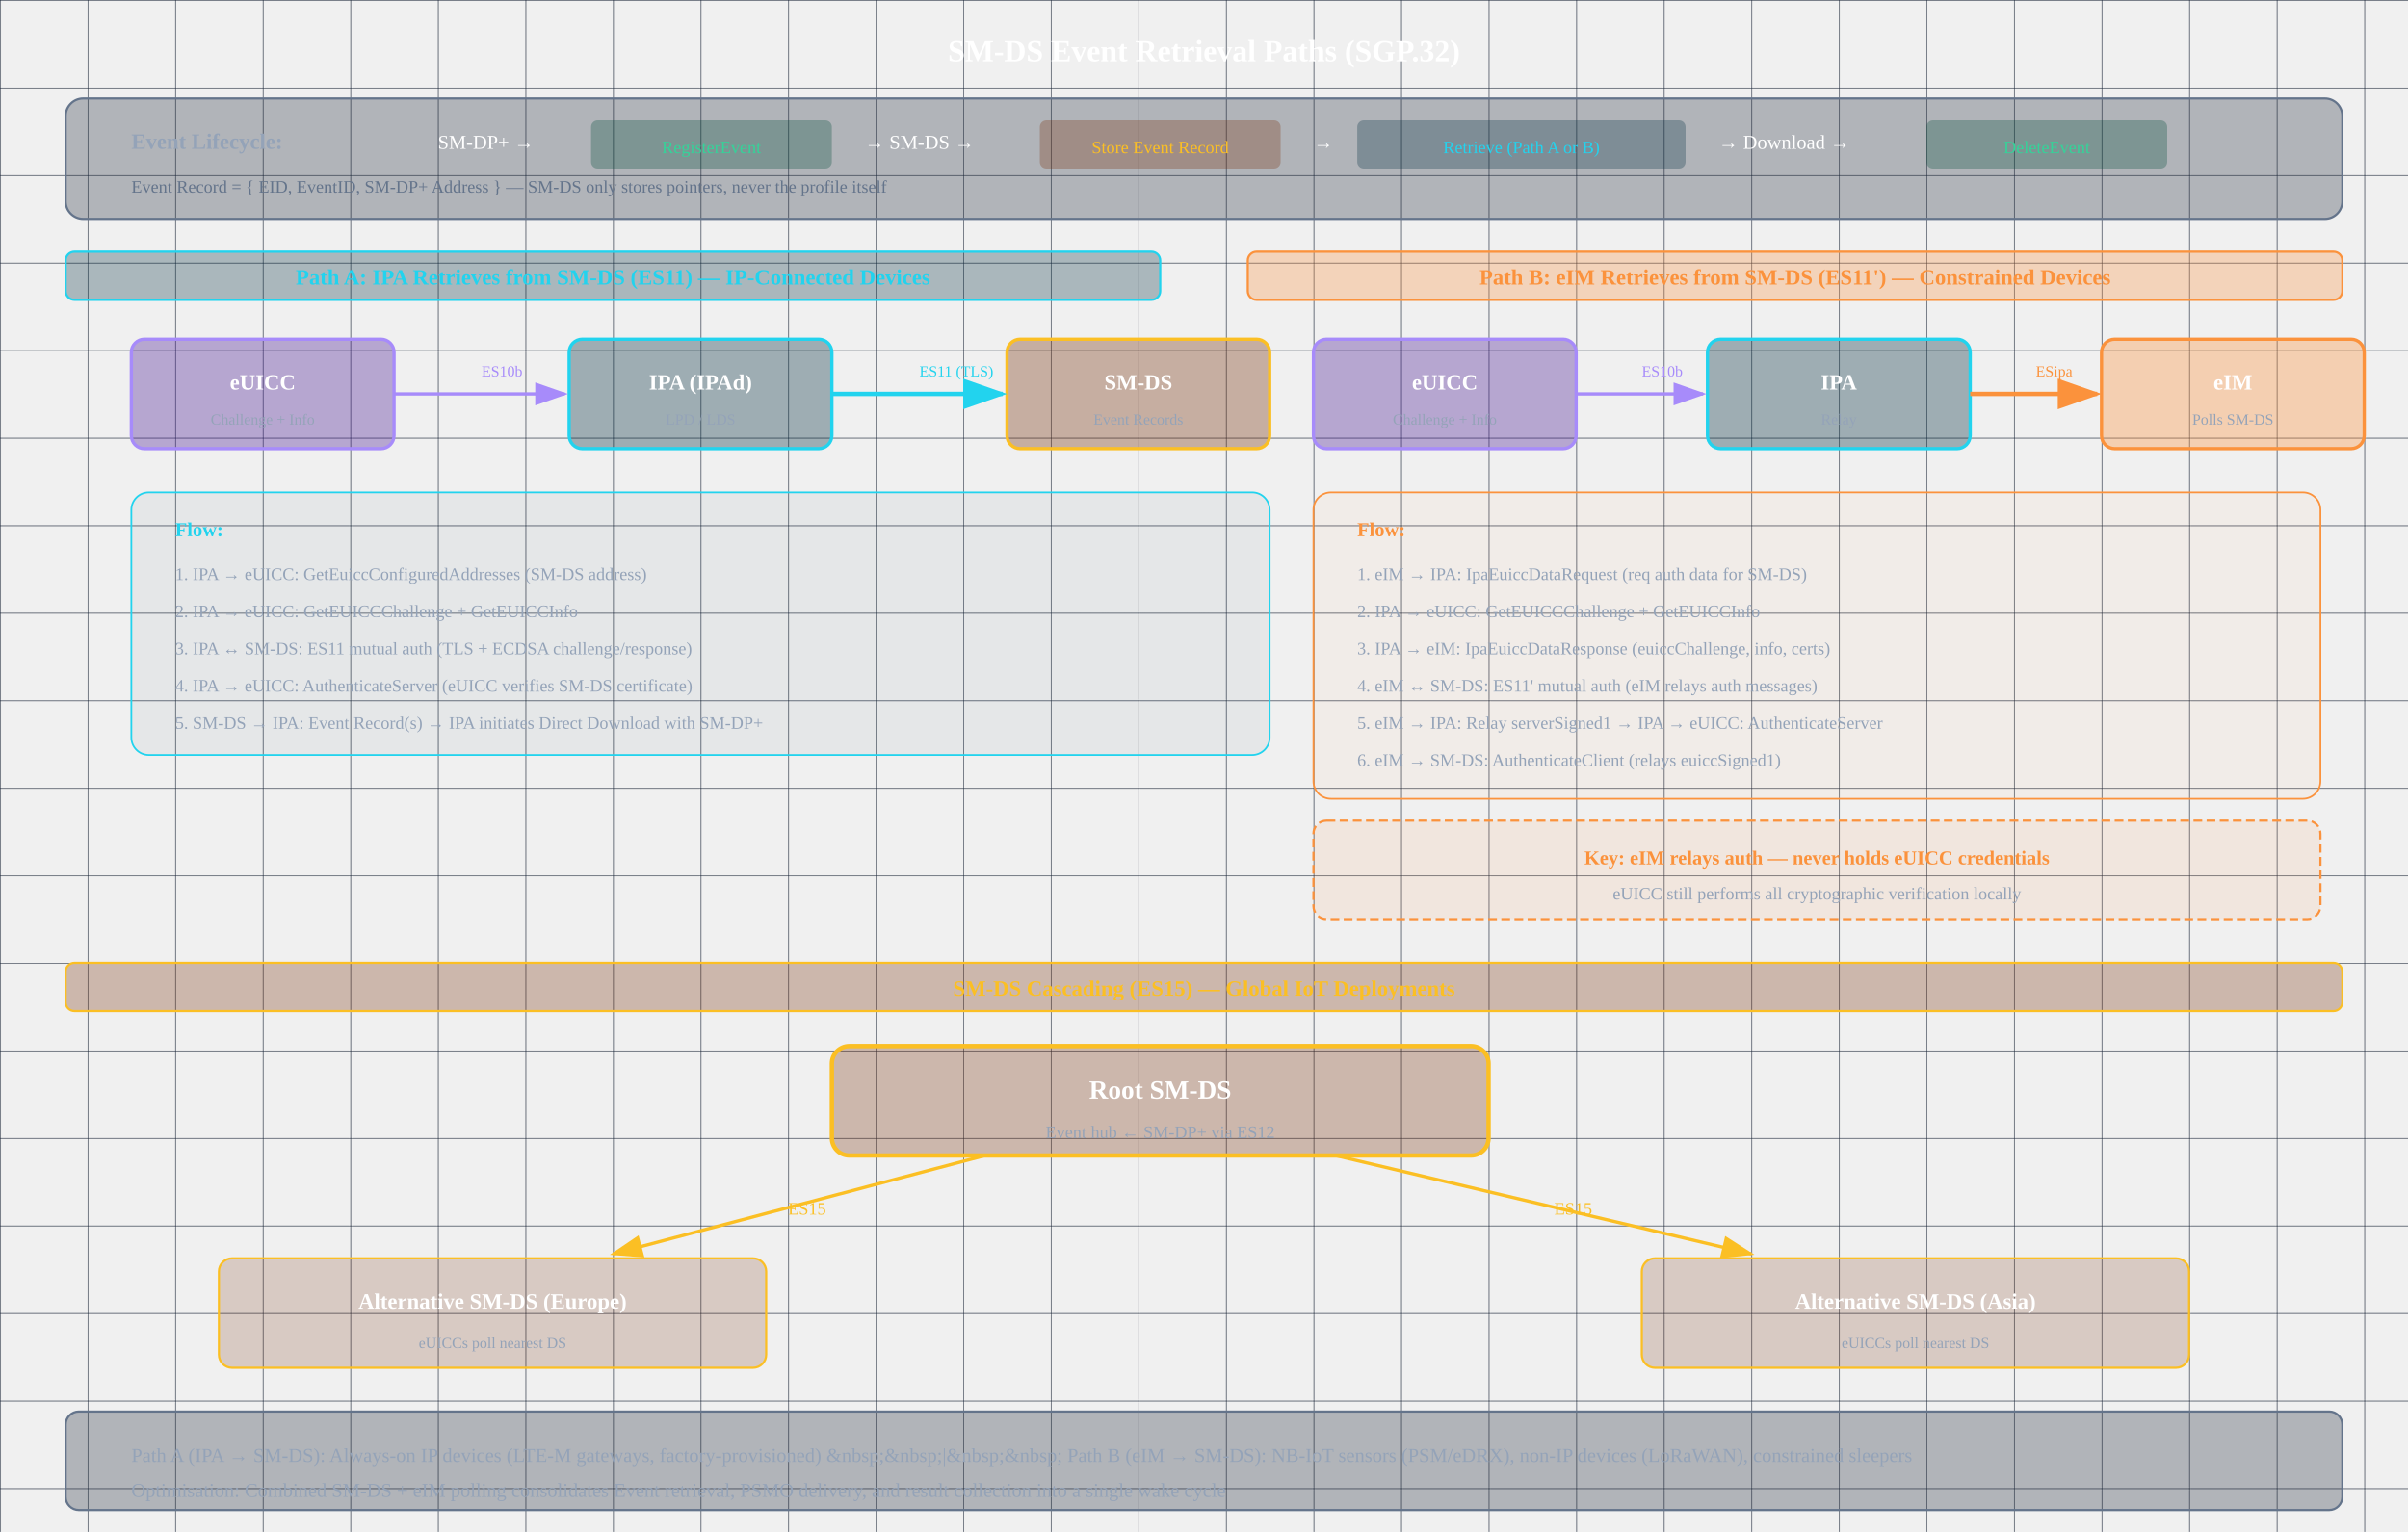
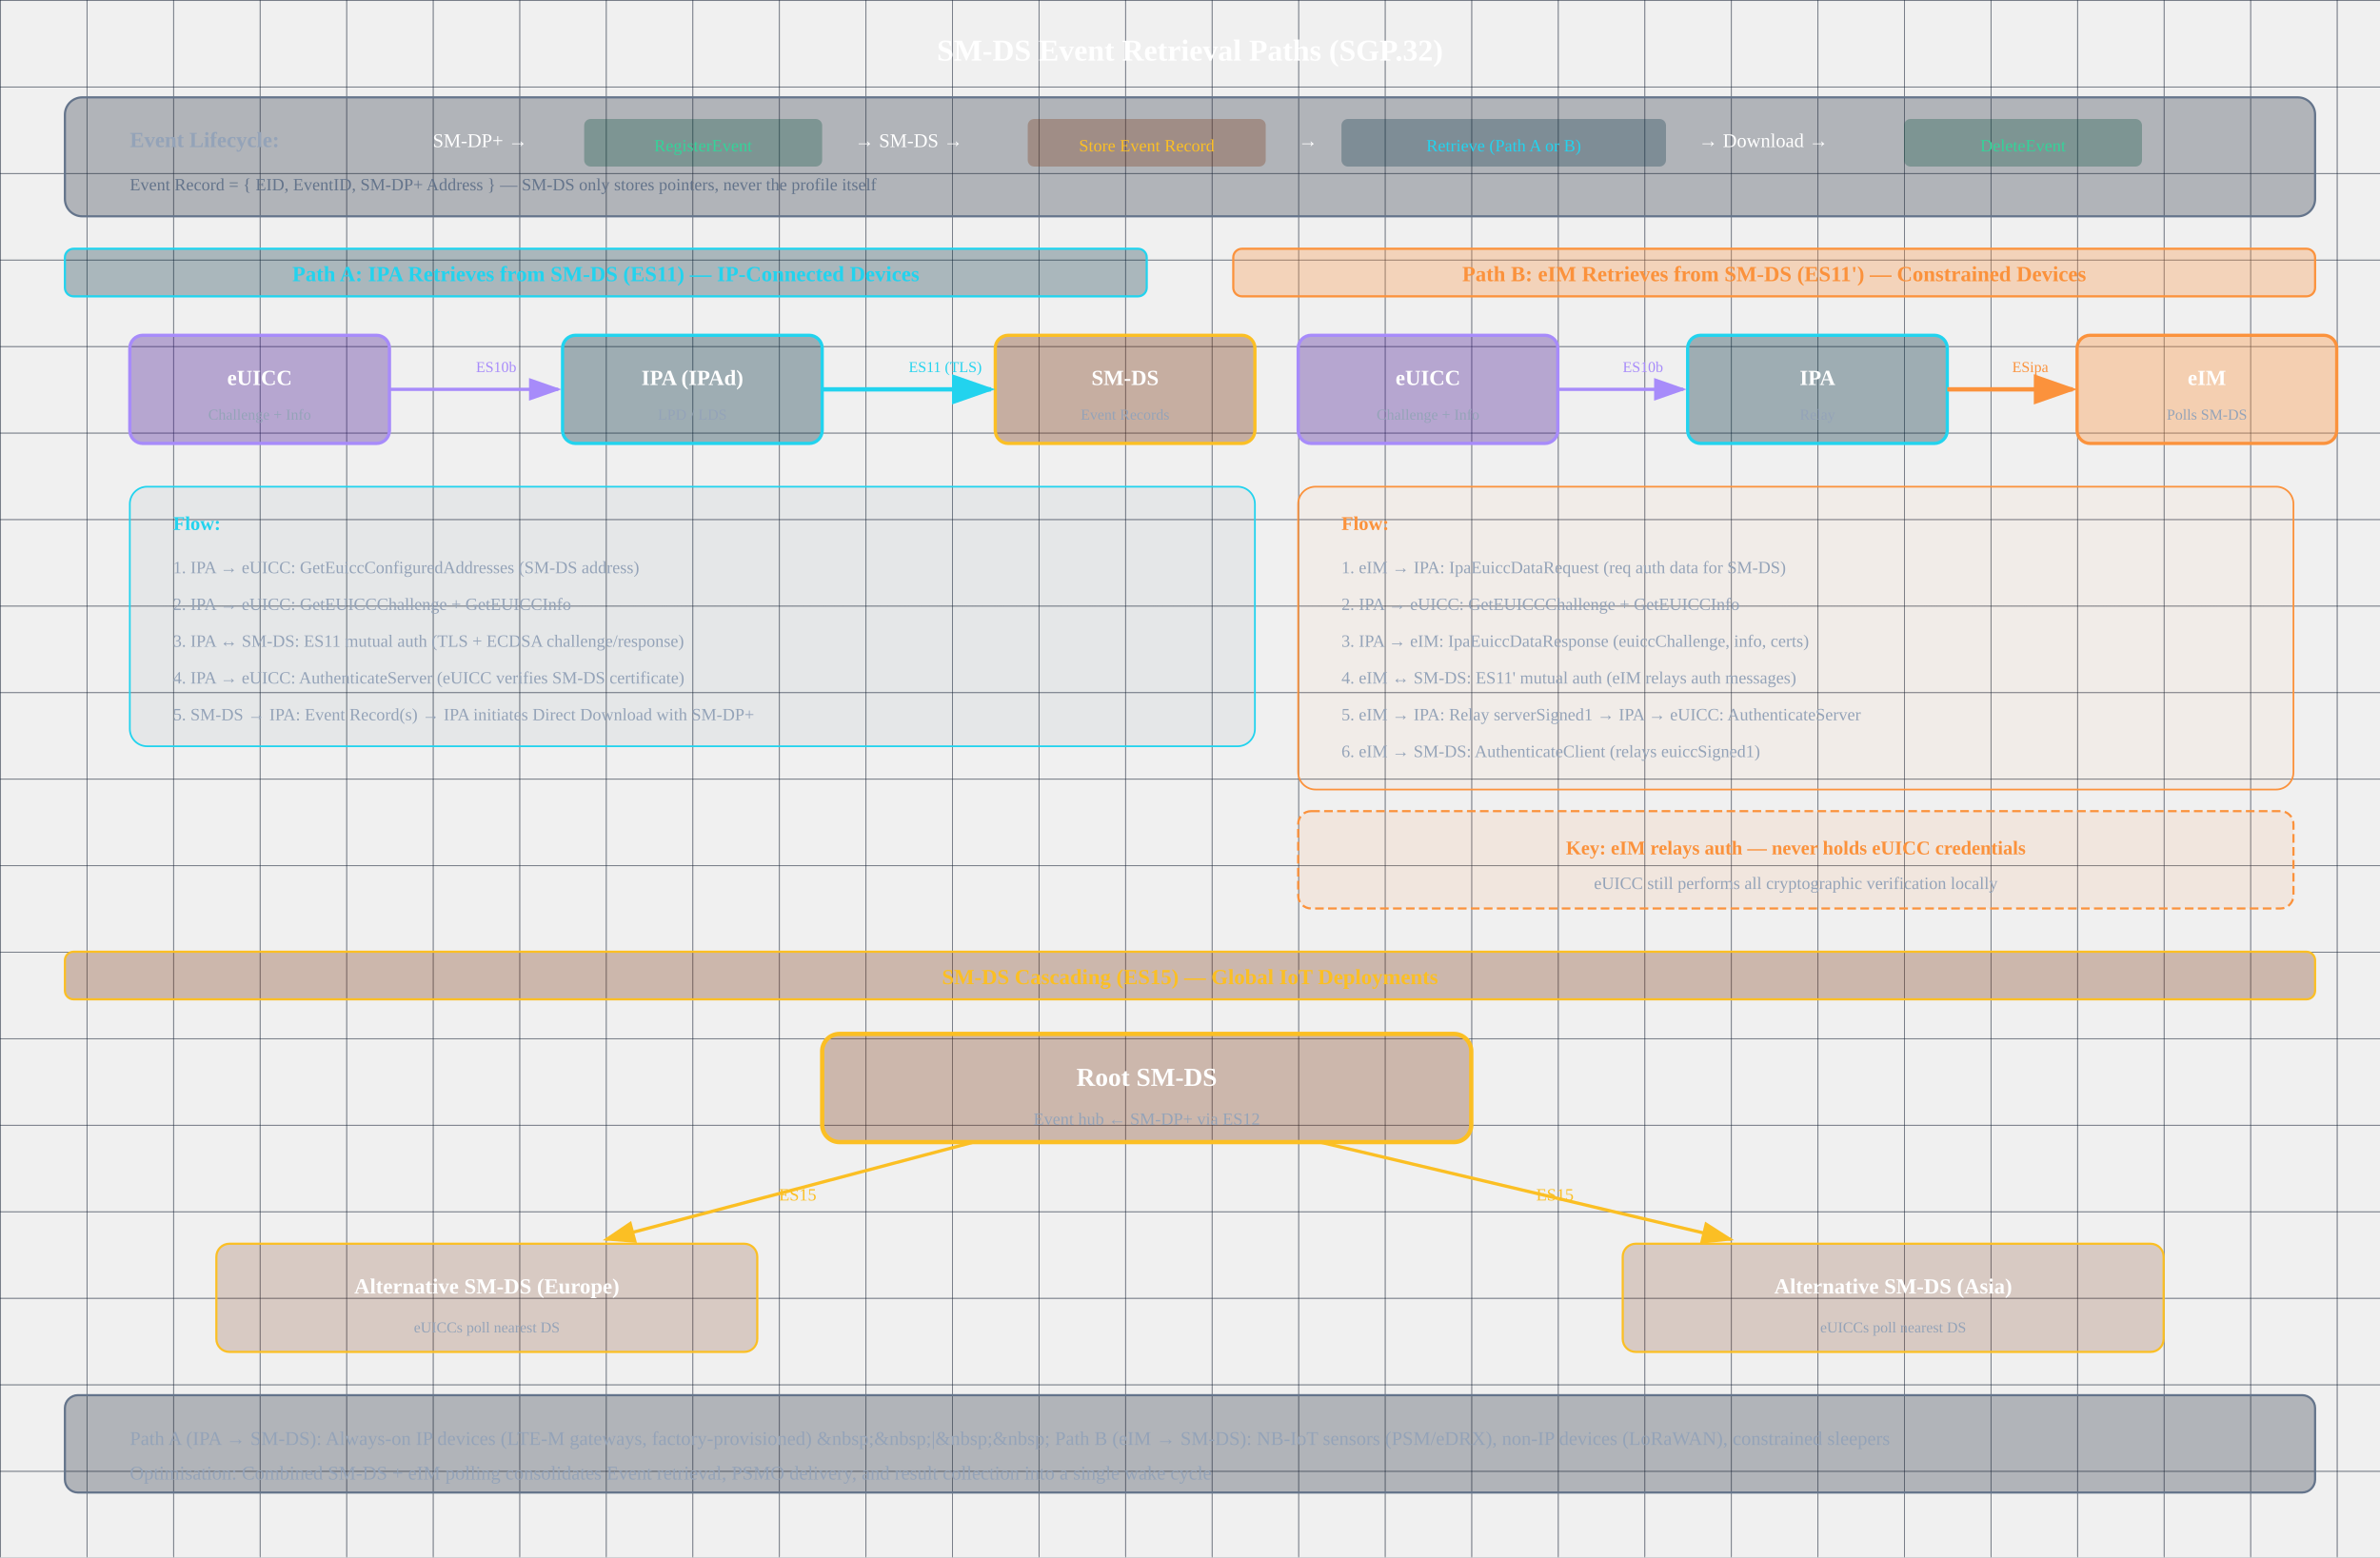
- <svg xmlns="http://www.w3.org/2000/svg" viewBox="0 0 1100 700">
+ <svg xmlns="http://www.w3.org/2000/svg" viewBox="0 0 1100 720">
  <defs>
    <marker id="a15y" markerWidth="10" markerHeight="7" refX="9" refY="3.5" orient="auto">
      <polygon points="0 0, 10 3.5, 0 7" fill="#fbbf24" />
    </marker>
    <marker id="a15c" markerWidth="10" markerHeight="7" refX="9" refY="3.5" orient="auto">
      <polygon points="0 0, 10 3.5, 0 7" fill="#22d3ee" />
    </marker>
    <marker id="a15o" markerWidth="10" markerHeight="7" refX="9" refY="3.5" orient="auto">
      <polygon points="0 0, 10 3.5, 0 7" fill="#fb923c" />
    </marker>
    <marker id="a15g" markerWidth="10" markerHeight="7" refX="9" refY="3.5" orient="auto">
      <polygon points="0 0, 10 3.5, 0 7" fill="#34d399" />
    </marker>
    <marker id="a15v" markerWidth="10" markerHeight="7" refX="9" refY="3.5" orient="auto">
      <polygon points="0 0, 10 3.5, 0 7" fill="#a78bfa" />
    </marker>
    <pattern id="g15" width="40" height="40" patternUnits="userSpaceOnUse">
      <path d="M 40 0 L 0 0 0 40" fill="none" stroke="#1e293b" stroke-width="0.5" />
    </pattern>
  </defs>
  <rect width="100%" height="100%" fill="url(#g15)" />
  <text x="550" y="28" fill="white" font-size="14" font-weight="600" text-anchor="middle">SM-DS Event Retrieval Paths (SGP.32)</text>
  <rect x="30" y="45" width="1040" height="55" rx="8" fill="rgba(30,41,59,0.3)" stroke="#64748b" stroke-width="1" />
  <text x="60" y="68" fill="#94a3b8" font-size="10" font-weight="600">Event Lifecycle:</text>
  <text x="200" y="68" fill="white" font-size="9">SM-DP+ →</text>
  <rect x="270" y="55" width="110" height="22" rx="3" fill="rgba(6,78,59,0.3)" />
  <text x="325" y="70" fill="#34d399" font-size="8" text-anchor="middle">RegisterEvent</text>
  <text x="395" y="68" fill="white" font-size="9">→ SM-DS →</text>
  <rect x="475" y="55" width="110" height="22" rx="3" fill="rgba(120,53,15,0.3)" />
  <text x="530" y="70" fill="#fbbf24" font-size="8" text-anchor="middle">Store Event Record</text>
  <text x="600" y="68" fill="white" font-size="9">→</text>
  <rect x="620" y="55" width="150" height="22" rx="3" fill="rgba(8,51,68,0.3)" />
  <text x="695" y="70" fill="#22d3ee" font-size="8" text-anchor="middle">Retrieve (Path A or B)</text>
  <text x="785" y="68" fill="white" font-size="9">→ Download →</text>
  <rect x="880" y="55" width="110" height="22" rx="3" fill="rgba(6,78,59,0.3)" />
  <text x="935" y="70" fill="#34d399" font-size="8" text-anchor="middle">DeleteEvent</text>
  <text x="60" y="88" fill="#64748b" font-size="8">Event Record = { EID, EventID, SM-DP+ Address } — SM-DS only stores pointers, never the profile itself</text>
  <rect x="30" y="115" width="500" height="22" rx="4" fill="rgba(8,51,68,0.3)" stroke="#22d3ee" stroke-width="1" />
  <text x="280" y="130" fill="#22d3ee" font-size="10" font-weight="600" text-anchor="middle">Path A: IPA Retrieves from SM-DS (ES11) — IP-Connected Devices</text>
  <rect x="60" y="155" width="120" height="50" rx="6" fill="rgba(76,29,149,0.35)" stroke="#a78bfa" stroke-width="1.5" />
  <text x="120" y="178" fill="white" font-size="10" font-weight="600" text-anchor="middle">eUICC</text>
  <text x="120" y="194" fill="#94a3b8" font-size="7" text-anchor="middle">Challenge + Info</text>
  <rect x="260" y="155" width="120" height="50" rx="6" fill="rgba(8,51,68,0.35)" stroke="#22d3ee" stroke-width="1.5" />
  <text x="320" y="178" fill="white" font-size="10" font-weight="600" text-anchor="middle">IPA (IPAd)</text>
  <text x="320" y="194" fill="#94a3b8" font-size="7" text-anchor="middle">LPD / LDS</text>
  <rect x="460" y="155" width="120" height="50" rx="6" fill="rgba(120,53,15,0.35)" stroke="#fbbf24" stroke-width="1.5" />
  <text x="520" y="178" fill="white" font-size="10" font-weight="600" text-anchor="middle">SM-DS</text>
  <text x="520" y="194" fill="#94a3b8" font-size="7" text-anchor="middle">Event Records</text>
  <line x1="180" y1="180" x2="258" y2="180" stroke="#a78bfa" stroke-width="1.5" marker-end="url(#a15v)" />
  <text x="220" y="172" fill="#a78bfa" font-size="7">ES10b</text>
  <line x1="380" y1="180" x2="458" y2="180" stroke="#22d3ee" stroke-width="2" marker-end="url(#a15c)" />
  <text x="420" y="172" fill="#22d3ee" font-size="7">ES11 (TLS)</text>
  <rect x="60" y="225" width="520" height="120" rx="8" fill="rgba(8,51,68,0.05)" stroke="#22d3ee" stroke-width="0.8" />
  <text x="80" y="245" fill="#22d3ee" font-size="9" font-weight="600">Flow:</text>
  <text x="80" y="265" fill="#94a3b8" font-size="8">1. IPA → eUICC: GetEuiccConfiguredAddresses (SM-DS address)</text>
  <text x="80" y="282" fill="#94a3b8" font-size="8">2. IPA → eUICC: GetEUICCChallenge + GetEUICCInfo</text>
  <text x="80" y="299" fill="#94a3b8" font-size="8">3. IPA ↔ SM-DS: ES11 mutual auth (TLS + ECDSA challenge/response)</text>
  <text x="80" y="316" fill="#94a3b8" font-size="8">4. IPA → eUICC: AuthenticateServer (eUICC verifies SM-DS certificate)</text>
  <text x="80" y="333" fill="#94a3b8" font-size="8">5. SM-DS → IPA: Event Record(s) → IPA initiates Direct Download with SM-DP+</text>
  <rect x="570" y="115" width="500" height="22" rx="4" fill="rgba(251,146,60,0.3)" stroke="#fb923c" stroke-width="1" />
  <text x="820" y="130" fill="#fb923c" font-size="10" font-weight="600" text-anchor="middle">Path B: eIM Retrieves from SM-DS (ES11') — Constrained Devices</text>
  <rect x="600" y="155" width="120" height="50" rx="6" fill="rgba(76,29,149,0.35)" stroke="#a78bfa" stroke-width="1.5" />
  <text x="660" y="178" fill="white" font-size="10" font-weight="600" text-anchor="middle">eUICC</text>
  <text x="660" y="194" fill="#94a3b8" font-size="7" text-anchor="middle">Challenge + Info</text>
  <rect x="780" y="155" width="120" height="50" rx="6" fill="rgba(8,51,68,0.35)" stroke="#22d3ee" stroke-width="1.5" />
  <text x="840" y="178" fill="white" font-size="10" font-weight="600" text-anchor="middle">IPA</text>
  <text x="840" y="194" fill="#94a3b8" font-size="7" text-anchor="middle">Relay</text>
  <rect x="960" y="155" width="120" height="50" rx="6" fill="rgba(251,146,60,0.35)" stroke="#fb923c" stroke-width="1.5" />
  <text x="1020" y="178" fill="white" font-size="10" font-weight="600" text-anchor="middle">eIM</text>
  <text x="1020" y="194" fill="#94a3b8" font-size="7" text-anchor="middle">Polls SM-DS</text>
  <line x1="720" y1="180" x2="778" y2="180" stroke="#a78bfa" stroke-width="1.5" marker-end="url(#a15v)" />
  <text x="750" y="172" fill="#a78bfa" font-size="7">ES10b</text>
  <line x1="900" y1="180" x2="958" y2="180" stroke="#fb923c" stroke-width="2" marker-end="url(#a15o)" />
  <text x="930" y="172" fill="#fb923c" font-size="7">ESipa</text>
  <rect x="600" y="225" width="460" height="140" rx="8" fill="rgba(251,146,60,0.05)" stroke="#fb923c" stroke-width="0.8" />
  <text x="620" y="245" fill="#fb923c" font-size="9" font-weight="600">Flow:</text>
  <text x="620" y="265" fill="#94a3b8" font-size="8">1. eIM → IPA: IpaEuiccDataRequest (req auth data for SM-DS)</text>
  <text x="620" y="282" fill="#94a3b8" font-size="8">2. IPA → eUICC: GetEUICCChallenge + GetEUICCInfo</text>
  <text x="620" y="299" fill="#94a3b8" font-size="8">3. IPA → eIM: IpaEuiccDataResponse (euiccChallenge, info, certs)</text>
  <text x="620" y="316" fill="#94a3b8" font-size="8">4. eIM ↔ SM-DS: ES11' mutual auth (eIM relays auth messages)</text>
  <text x="620" y="333" fill="#94a3b8" font-size="8">5. eIM → IPA: Relay serverSigned1 → IPA → eUICC: AuthenticateServer</text>
  <text x="620" y="350" fill="#94a3b8" font-size="8">6. eIM → SM-DS: AuthenticateClient (relays euiccSigned1)</text>
  <rect x="600" y="375" width="460" height="45" rx="6" fill="rgba(251,146,60,0.1)" stroke="#fb923c" stroke-width="1" stroke-dasharray="4,2" />
  <text x="830" y="395" fill="#fb923c" font-size="9" font-weight="600" text-anchor="middle">Key: eIM relays auth — never holds eUICC credentials</text>
  <text x="830" y="411" fill="#94a3b8" font-size="8" text-anchor="middle">eUICC still performs all cryptographic verification locally</text>
  <rect x="30" y="440" width="1040" height="22" rx="4" fill="rgba(120,53,15,0.3)" stroke="#fbbf24" stroke-width="1" />
  <text x="550" y="455" fill="#fbbf24" font-size="10" font-weight="600" text-anchor="middle">SM-DS Cascading (ES15) — Global IoT Deployments</text>
  <rect x="380" y="478" width="300" height="50" rx="8" fill="rgba(120,53,15,0.3)" stroke="#fbbf24" stroke-width="2" />
  <text x="530" y="502" fill="white" font-size="12" font-weight="600" text-anchor="middle">Root SM-DS</text>
  <text x="530" y="520" fill="#94a3b8" font-size="8" text-anchor="middle">Event hub ← SM-DP+ via ES12</text>
  <rect x="100" y="575" width="250" height="50" rx="6" fill="rgba(120,53,15,0.2)" stroke="#fbbf24" stroke-width="1" />
  <text x="225" y="598" fill="white" font-size="10" font-weight="600" text-anchor="middle">Alternative SM-DS (Europe)</text>
  <text x="225" y="616" fill="#94a3b8" font-size="7" text-anchor="middle">eUICCs poll nearest DS</text>
  <rect x="750" y="575" width="250" height="50" rx="6" fill="rgba(120,53,15,0.2)" stroke="#fbbf24" stroke-width="1" />
  <text x="875" y="598" fill="white" font-size="10" font-weight="600" text-anchor="middle">Alternative SM-DS (Asia)</text>
  <text x="875" y="616" fill="#94a3b8" font-size="7" text-anchor="middle">eUICCs poll nearest DS</text>
  <line x1="450" y1="528" x2="280" y2="573" stroke="#fbbf24" stroke-width="1.5" marker-end="url(#a15y)" />
  <text x="360" y="555" fill="#fbbf24" font-size="8">ES15</text>
  <line x1="610" y1="528" x2="800" y2="573" stroke="#fbbf24" stroke-width="1.5" marker-end="url(#a15y)" />
  <text x="710" y="555" fill="#fbbf24" font-size="8">ES15</text>
  <rect x="30" y="645" width="1040" height="45" rx="6" fill="rgba(30,41,59,0.3)" stroke="#64748b" stroke-width="1" />
  <text x="60" y="668" fill="#94a3b8" font-size="9">Path A (IPA → SM-DS): Always-on IP devices (LTE-M gateways, factory-provisioned) &amp;nbsp;&amp;nbsp;|&amp;nbsp;&amp;nbsp; Path B (eIM → SM-DS): NB-IoT sensors (PSM/eDRX), non-IP devices (LoRaWAN), constrained sleepers</text>
  <text x="60" y="684" fill="#94a3b8" font-size="9">Optimisation: Combined SM-DS + eIM polling consolidates Event retrieval, PSMO delivery, and result collection into a single wake cycle</text>
</svg>
